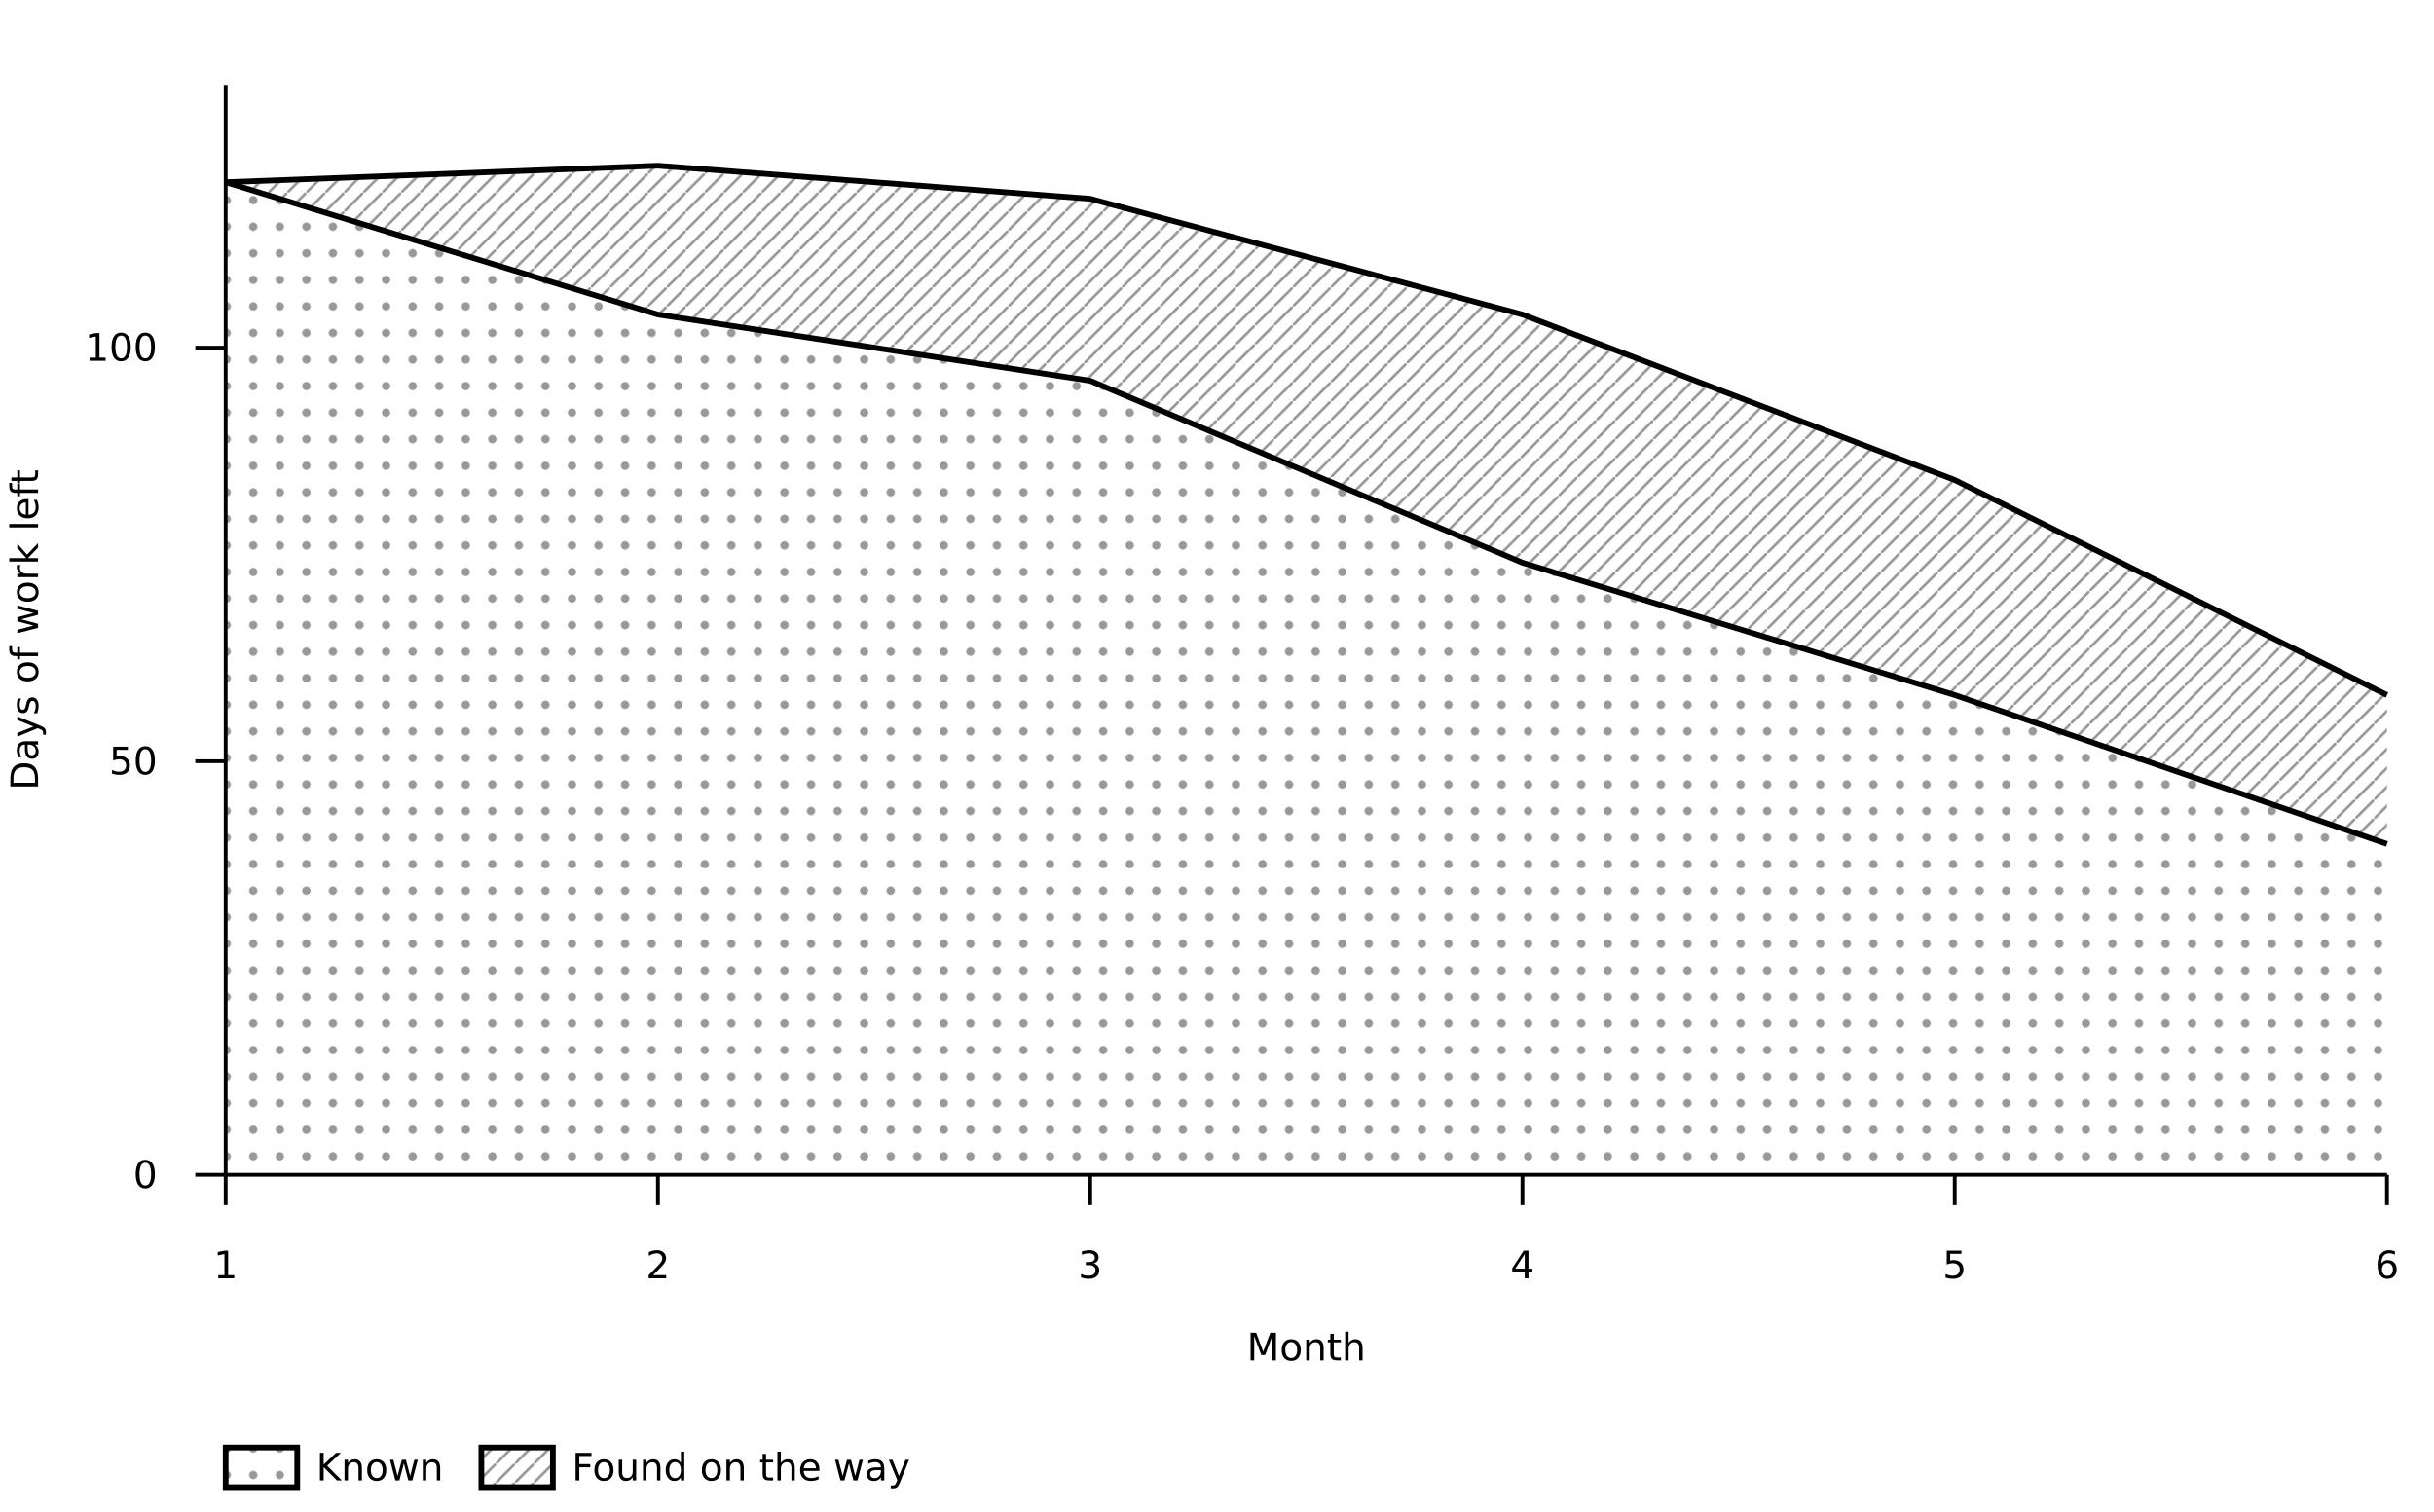
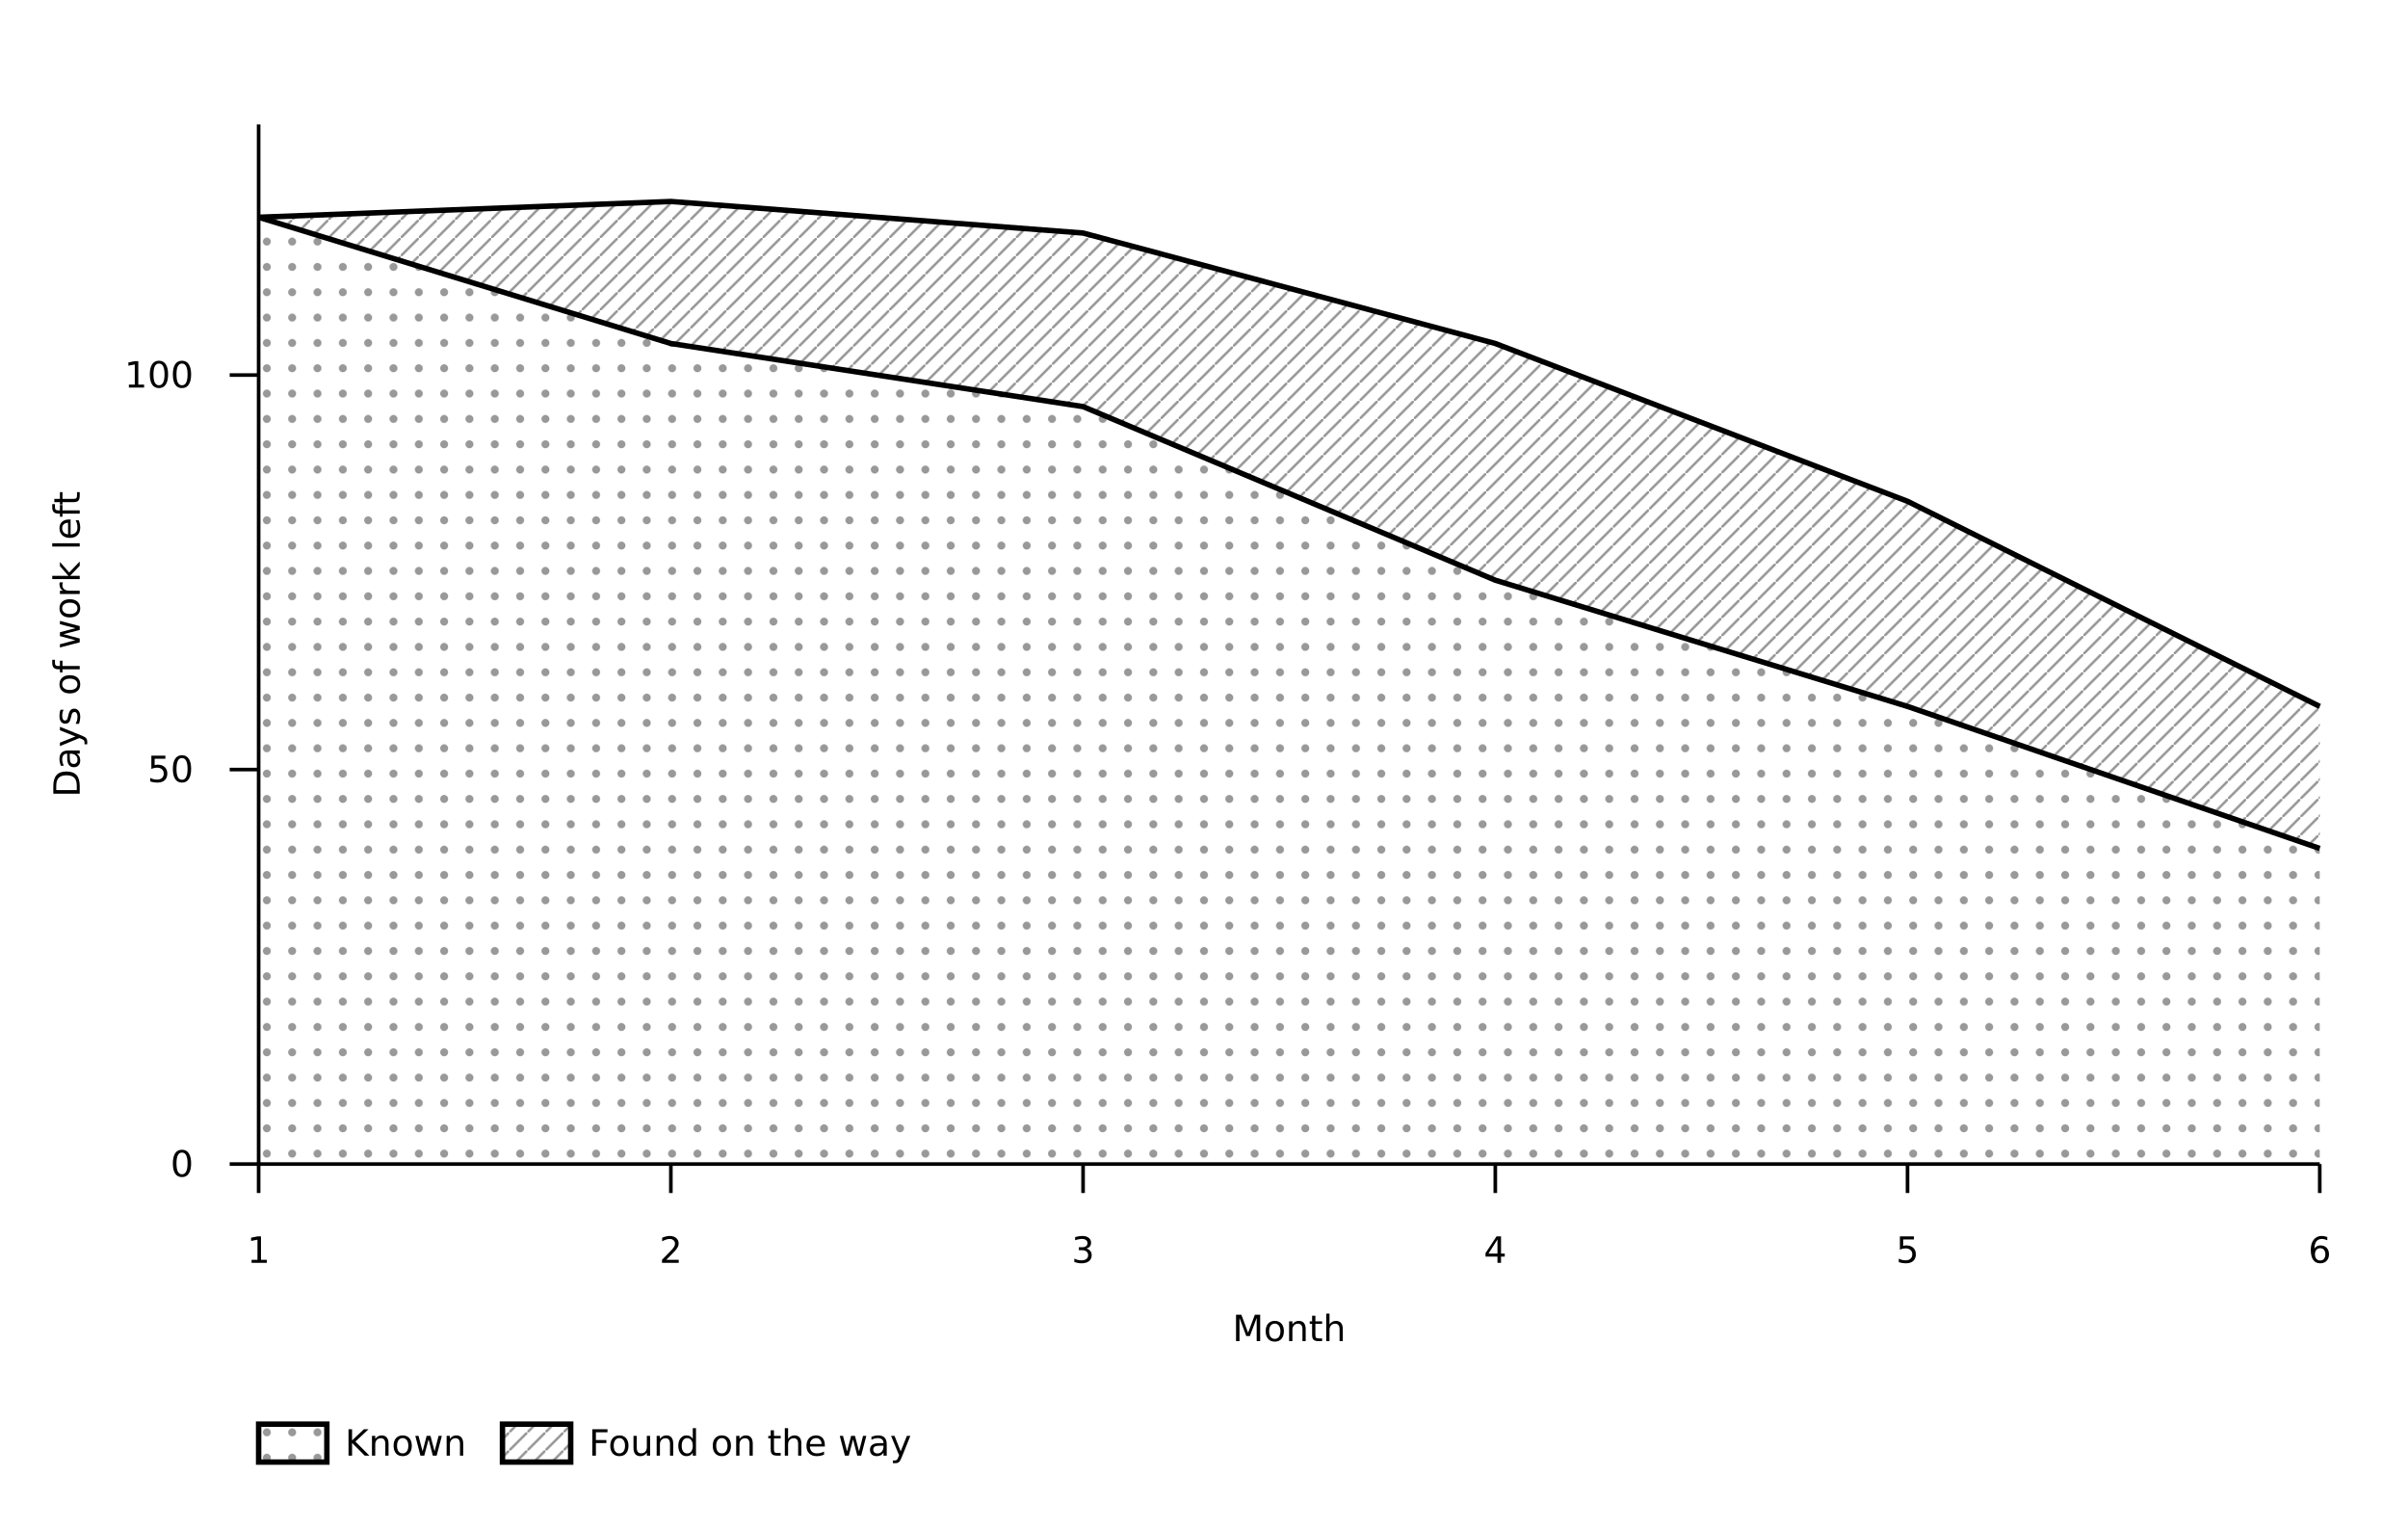
- <svg xmlns="http://www.w3.org/2000/svg" viewBox="-0.75 -0.75 641.5 398.3" role="img" aria-labelledby="ds302d659626-title ds302d659626-desc">
+ <svg xmlns="http://www.w3.org/2000/svg" viewBox="-0.75 -0.75 665.5 422.3" role="img" aria-labelledby="dse1229f7c40-title dse1229f7c40-desc">
  <defs>
-     <pattern id="ds302d659626-dots" width="7" height="7" patternUnits="userSpaceOnUse">
+     <pattern id="dse1229f7c40-dots" width="7" height="7" patternUnits="userSpaceOnUse">
      <circle cx="3" cy="3" r="1.1" fill="currentColor" fill-opacity="0.4" />
    </pattern>
-     <pattern id="ds302d659626-hatch" width="5" height="5" patternUnits="userSpaceOnUse">
+     <pattern id="dse1229f7c40-hatch" width="5" height="5" patternUnits="userSpaceOnUse">
      <path d="M 0 5 L 5 0" stroke="currentColor" stroke-width="0.7" stroke-opacity="0.4" />
    </pattern>
  </defs>
-   <polygon points="58.728,47.277 172.654,82.158 286.58,99.598 400.507,147.558 514.433,182.438 628.359,221.678 628.359,308.878 514.433,308.878 400.507,308.878 286.58,308.878 172.654,308.878 58.728,308.878" fill="url(#ds302d659626-dots)" stroke="none" />
-   <path d="M 58.728 47.277 L 172.654 82.158 L 286.58 99.598 L 400.507 147.558 L 514.433 182.438 L 628.359 221.678" fill="none" stroke="currentColor" stroke-width="1.5" />
-   <polygon points="58.728,47.277 172.654,42.917 286.58,51.637 400.507,82.158 514.433,125.758 628.359,182.438 628.359,221.678 514.433,182.438 400.507,147.558 286.58,99.598 172.654,82.158 58.728,47.277" fill="url(#ds302d659626-hatch)" stroke="none" />
-   <path d="M 58.728 47.277 L 172.654 42.917 L 286.58 51.637 L 400.507 82.158 L 514.433 125.758 L 628.359 182.438" fill="none" stroke="currentColor" stroke-width="1.5" />
-   <path d="M 58.728 21.641 L 58.728 308.878" fill="none" stroke="currentColor" stroke-width="1" />
-   <path d="M 58.728 308.878 L 628.359 308.878" fill="none" stroke="currentColor" stroke-width="1" />
-   <path d="M 58.728 308.878 L 58.728 316.878" fill="none" stroke="currentColor" stroke-width="1" />
-   <path d="M 172.654 308.878 L 172.654 316.878" fill="none" stroke="currentColor" stroke-width="1" />
-   <path d="M 286.58 308.878 L 286.58 316.878" fill="none" stroke="currentColor" stroke-width="1" />
-   <path d="M 400.507 308.878 L 400.507 316.878" fill="none" stroke="currentColor" stroke-width="1" />
-   <path d="M 514.433 308.878 L 514.433 316.878" fill="none" stroke="currentColor" stroke-width="1" />
-   <path d="M 628.359 308.878 L 628.359 316.878" fill="none" stroke="currentColor" stroke-width="1" />
-   <path d="M 50.728 308.878 L 58.728 308.878" fill="none" stroke="currentColor" stroke-width="1" />
-   <path d="M 50.728 199.878 L 58.728 199.878" fill="none" stroke="currentColor" stroke-width="1" />
-   <path d="M 50.728 90.878 L 58.728 90.878" fill="none" stroke="currentColor" stroke-width="1" />
-   <text x="58.728" y="336.16" font-family="'DejaVu Sans', sans-serif" font-size="10" fill="currentColor" text-anchor="middle">1</text>
-   <text x="172.654" y="336.16" font-family="'DejaVu Sans', sans-serif" font-size="10" fill="currentColor" text-anchor="middle">2</text>
-   <text x="286.58" y="336.16" font-family="'DejaVu Sans', sans-serif" font-size="10" fill="currentColor" text-anchor="middle">3</text>
-   <text x="400.507" y="336.16" font-family="'DejaVu Sans', sans-serif" font-size="10" fill="currentColor" text-anchor="middle">4</text>
-   <text x="514.433" y="336.16" font-family="'DejaVu Sans', sans-serif" font-size="10" fill="currentColor" text-anchor="middle">5</text>
-   <text x="628.359" y="336.16" font-family="'DejaVu Sans', sans-serif" font-size="10" fill="currentColor" text-anchor="middle">6</text>
-   <text x="40.728" y="312.34" font-family="'DejaVu Sans', sans-serif" font-size="10" fill="currentColor" text-anchor="end">0</text>
-   <text x="40.728" y="203.34" font-family="'DejaVu Sans', sans-serif" font-size="10" fill="currentColor" text-anchor="end">50</text>
-   <text x="40.728" y="94.34" font-family="'DejaVu Sans', sans-serif" font-size="10" fill="currentColor" text-anchor="end">100</text>
-   <text x="343.543" y="357.801" font-family="'DejaVu Sans', sans-serif" font-size="10" fill="currentColor" text-anchor="middle">Month</text>
-   <text x="9.282" y="165.259" font-family="'DejaVu Sans', sans-serif" font-size="10" fill="currentColor" text-anchor="middle" transform="rotate(-90 9.282 165.259)">Days of work left</text>
-   <polygon points="58.728,380.741 77.585,380.741 77.585,391.218 58.728,391.218" fill="url(#ds302d659626-dots)" stroke="currentColor" stroke-width="1.5" />
-   <text x="82.585" y="389.442" font-family="'DejaVu Sans', sans-serif" font-size="10" fill="currentColor">Known</text>
-   <polygon points="126.116,380.741 144.973,380.741 144.973,391.218 126.116,391.218" fill="url(#ds302d659626-hatch)" stroke="currentColor" stroke-width="1.5" />
-   <text x="149.973" y="389.442" font-family="'DejaVu Sans', sans-serif" font-size="10" fill="currentColor">Found on the way</text>
+   <polygon points="70.728,59.277 184.654,94.158 298.58,111.598 412.507,159.558 526.433,194.438 640.359,233.678 640.359,320.878 526.433,320.878 412.507,320.878 298.58,320.878 184.654,320.878 70.728,320.878" fill="url(#dse1229f7c40-dots)" stroke="none" />
+   <path d="M 70.728 59.277 L 184.654 94.158 L 298.58 111.598 L 412.507 159.558 L 526.433 194.438 L 640.359 233.678" fill="none" stroke="currentColor" stroke-width="1.5" />
+   <polygon points="70.728,59.277 184.654,54.917 298.58,63.637 412.507,94.158 526.433,137.758 640.359,194.438 640.359,233.678 526.433,194.438 412.507,159.558 298.58,111.598 184.654,94.158 70.728,59.277" fill="url(#dse1229f7c40-hatch)" stroke="none" />
+   <path d="M 70.728 59.277 L 184.654 54.917 L 298.58 63.637 L 412.507 94.158 L 526.433 137.758 L 640.359 194.438" fill="none" stroke="currentColor" stroke-width="1.5" />
+   <path d="M 70.728 33.641 L 70.728 320.878" fill="none" stroke="currentColor" stroke-width="1" />
+   <path d="M 70.728 320.878 L 640.359 320.878" fill="none" stroke="currentColor" stroke-width="1" />
+   <path d="M 70.728 320.878 L 70.728 328.878" fill="none" stroke="currentColor" stroke-width="1" />
+   <path d="M 184.654 320.878 L 184.654 328.878" fill="none" stroke="currentColor" stroke-width="1" />
+   <path d="M 298.58 320.878 L 298.58 328.878" fill="none" stroke="currentColor" stroke-width="1" />
+   <path d="M 412.507 320.878 L 412.507 328.878" fill="none" stroke="currentColor" stroke-width="1" />
+   <path d="M 526.433 320.878 L 526.433 328.878" fill="none" stroke="currentColor" stroke-width="1" />
+   <path d="M 640.359 320.878 L 640.359 328.878" fill="none" stroke="currentColor" stroke-width="1" />
+   <path d="M 62.728 320.878 L 70.728 320.878" fill="none" stroke="currentColor" stroke-width="1" />
+   <path d="M 62.728 211.878 L 70.728 211.878" fill="none" stroke="currentColor" stroke-width="1" />
+   <path d="M 62.728 102.878 L 70.728 102.878" fill="none" stroke="currentColor" stroke-width="1" />
+   <text x="70.728" y="348.16" font-family="'DejaVu Sans', sans-serif" font-size="10" fill="currentColor" text-anchor="middle">1</text>
+   <text x="184.654" y="348.16" font-family="'DejaVu Sans', sans-serif" font-size="10" fill="currentColor" text-anchor="middle">2</text>
+   <text x="298.58" y="348.16" font-family="'DejaVu Sans', sans-serif" font-size="10" fill="currentColor" text-anchor="middle">3</text>
+   <text x="412.507" y="348.16" font-family="'DejaVu Sans', sans-serif" font-size="10" fill="currentColor" text-anchor="middle">4</text>
+   <text x="526.433" y="348.16" font-family="'DejaVu Sans', sans-serif" font-size="10" fill="currentColor" text-anchor="middle">5</text>
+   <text x="640.359" y="348.16" font-family="'DejaVu Sans', sans-serif" font-size="10" fill="currentColor" text-anchor="middle">6</text>
+   <text x="52.728" y="324.34" font-family="'DejaVu Sans', sans-serif" font-size="10" fill="currentColor" text-anchor="end">0</text>
+   <text x="52.728" y="215.34" font-family="'DejaVu Sans', sans-serif" font-size="10" fill="currentColor" text-anchor="end">50</text>
+   <text x="52.728" y="106.34" font-family="'DejaVu Sans', sans-serif" font-size="10" fill="currentColor" text-anchor="end">100</text>
+   <text x="355.543" y="369.801" font-family="'DejaVu Sans', sans-serif" font-size="10" fill="currentColor" text-anchor="middle">Month</text>
+   <text x="21.282" y="177.259" font-family="'DejaVu Sans', sans-serif" font-size="10" fill="currentColor" text-anchor="middle" transform="rotate(-90 21.282 177.259)">Days of work left</text>
+   <polygon points="70.728,392.741 89.585,392.741 89.585,403.218 70.728,403.218" fill="url(#dse1229f7c40-dots)" stroke="currentColor" stroke-width="1.5" />
+   <text x="94.585" y="401.442" font-family="'DejaVu Sans', sans-serif" font-size="10" fill="currentColor">Known</text>
+   <polygon points="138.116,392.741 156.973,392.741 156.973,403.218 138.116,403.218" fill="url(#dse1229f7c40-hatch)" stroke="currentColor" stroke-width="1.5" />
+   <text x="161.973" y="401.442" font-family="'DejaVu Sans', sans-serif" font-size="10" fill="currentColor">Found on the way</text>
</svg>
